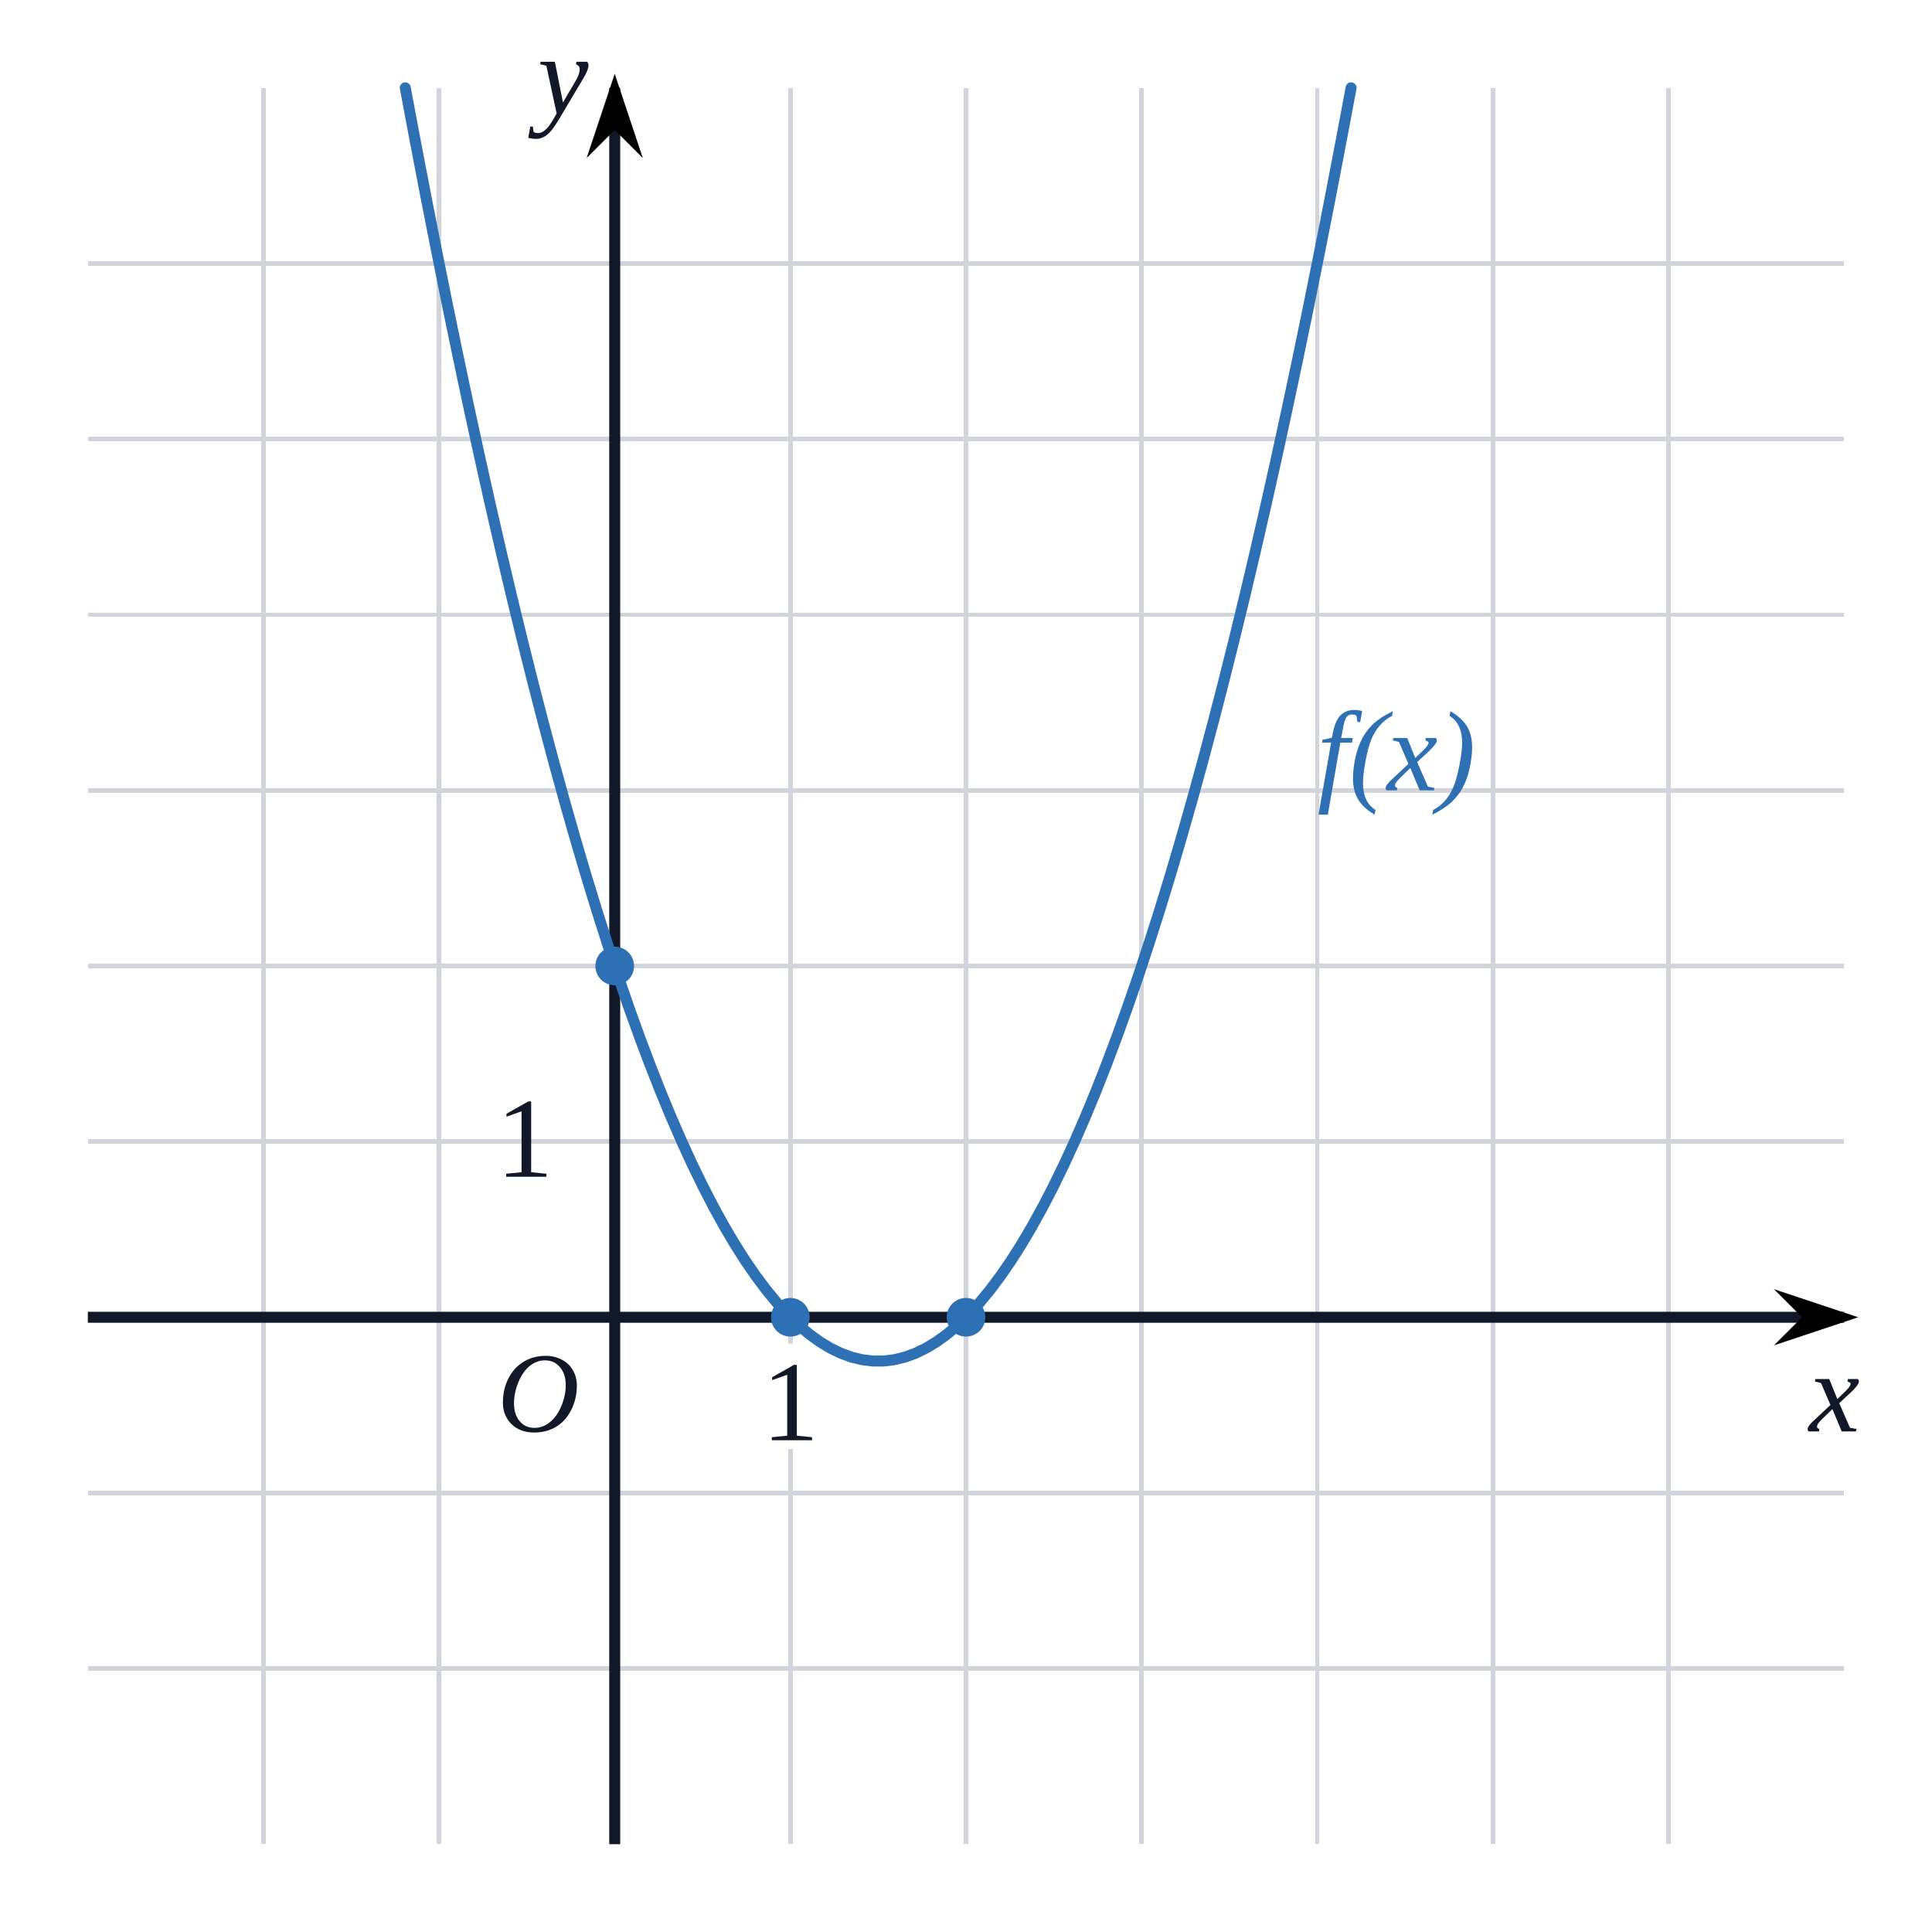
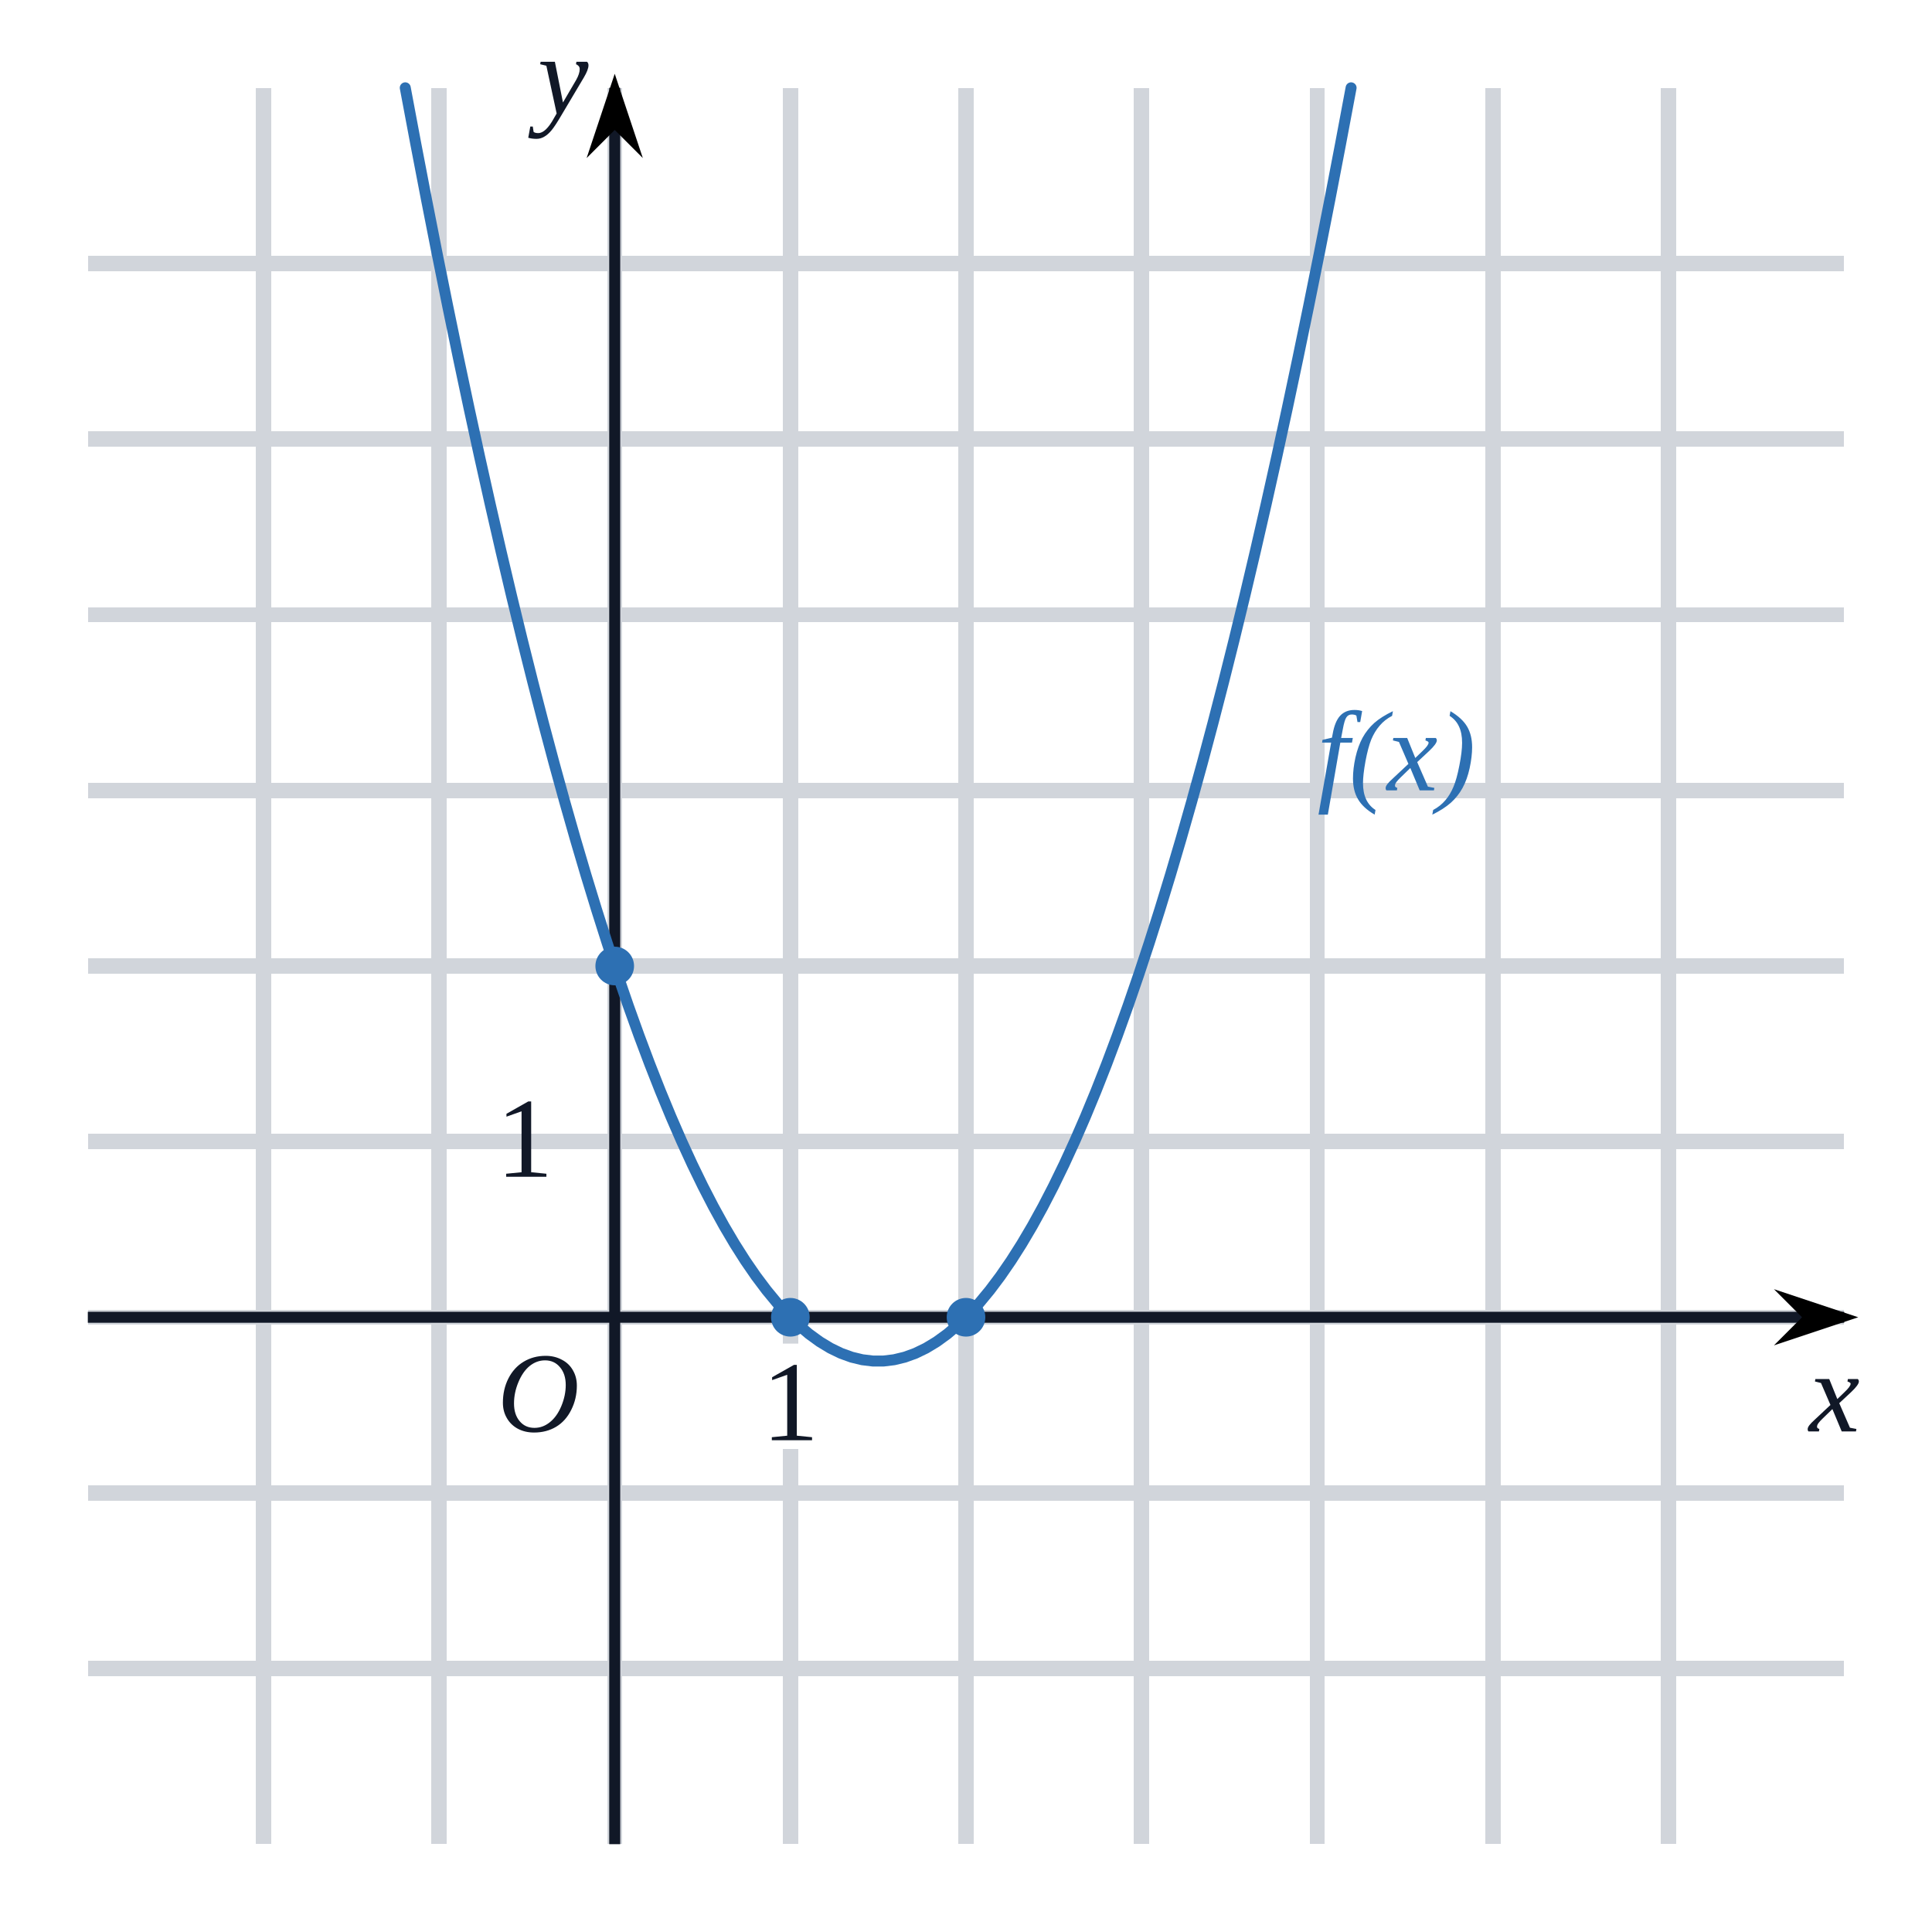
<svg xmlns="http://www.w3.org/2000/svg" width="220" height="220" viewBox="0 0 220 220">
  <rect x="0" y="0" width="220" height="220" fill="white" />
  <defs>
    <marker id="axis-arrow" viewBox="0 0 15 8" refX="13" refY="4" markerWidth="12" markerHeight="6.4" orient="auto" markerUnits="userSpaceOnUse">
      <path d="M 3 0 L 15 4 L 3 8 L 7 4 Z" fill="black" />
    </marker>
  </defs>
-   <g stroke="#d1d5db" stroke-width="0.5" shape-rendering="crispEdges">
+   <g stroke="#d1d5db" stroke-width="1.75" shape-rendering="crispEdges">
    <line x1="30" y1="10" x2="30" y2="210" />
    <line x1="50" y1="10" x2="50" y2="210" />
    <line x1="70" y1="10" x2="70" y2="210" />
    <line x1="90" y1="10" x2="90" y2="210" />
    <line x1="110" y1="10" x2="110" y2="210" />
    <line x1="130" y1="10" x2="130" y2="210" />
    <line x1="150" y1="10" x2="150" y2="210" />
    <line x1="170" y1="10" x2="170" y2="210" />
    <line x1="190" y1="10" x2="190" y2="210" />
    <line x1="10" y1="30" x2="210" y2="30" />
    <line x1="10" y1="50" x2="210" y2="50" />
    <line x1="10" y1="70" x2="210" y2="70" />
    <line x1="10" y1="90" x2="210" y2="90" />
    <line x1="10" y1="110" x2="210" y2="110" />
    <line x1="10" y1="130" x2="210" y2="130" />
    <line x1="10" y1="150" x2="210" y2="150" />
    <line x1="10" y1="170" x2="210" y2="170" />
    <line x1="10" y1="190" x2="210" y2="190" />
  </g>
  <g stroke="#111827" stroke-width="1.25">
    <line x1="10" y1="150" x2="210" y2="150" marker-end="url(#axis-arrow)" />
    <line x1="70" y1="210" x2="70" y2="10" marker-end="url(#axis-arrow)" />
  </g>
  <g font-family="sans-serif" font-size="11" fill="#111827">
    <text x="66" y="163" text-anchor="end" font-size="13" font-style="italic" font-family="Georgia, 'Times New Roman', serif">O</text>
    <rect x="87" y="153" width="7" height="12" fill="white" />
    <text x="90" y="164" text-anchor="middle" font-size="13" font-family="'Times New Roman', serif" font-weight="300">1</text>
    <text x="63" y="134" text-anchor="end" font-size="13" font-family="'Times New Roman', serif" font-weight="300">1</text>
    <text x="206" y="163" text-anchor="start" font-family="Georgia, 'Times New Roman', serif" font-style="italic" font-size="13">x</text>
    <text x="67" y="13" text-anchor="end" font-family="Georgia, 'Times New Roman', serif" font-style="italic" font-size="13">y</text>
  </g>
  <g stroke="#2d70b3" stroke-width="1.25" fill="none" stroke-linecap="round" stroke-linejoin="round">
    <path d="M 46.148 10.000 L 47.359 16.444 L 48.569 22.741 L 49.779 28.892 L 50.989 34.896 L 52.199 40.754 L 53.409 46.465 L 54.619 52.030 L 55.830 57.449 L 57.040 62.721 L 58.250 67.846 L 59.460 72.825 L 60.670 77.658 L 61.880 82.344 L 63.090 86.884 L 64.301 91.278 L 65.511 95.525 L 66.721 99.625 L 67.931 103.579 L 69.141 107.387 L 70.351 111.048 L 71.561 114.563 L 72.772 117.931 L 73.982 121.153 L 75.192 124.228 L 76.402 127.157 L 77.612 129.939 L 78.822 132.575 L 80.033 135.065 L 81.243 137.408 L 82.453 139.605 L 83.663 141.655 L 84.873 143.559 L 86.083 145.316 L 87.293 146.927 L 88.504 148.392 L 89.714 149.710 L 90.924 150.881 L 92.134 151.906 L 93.344 152.785 L 94.554 153.517 L 95.764 154.103 L 96.975 154.542 L 98.185 154.835 L 99.395 154.982 L 100.605 154.982 L 101.815 154.835 L 103.025 154.542 L 104.236 154.103 L 105.446 153.517 L 106.656 152.785 L 107.866 151.906 L 109.076 150.881 L 110.286 149.710 L 111.496 148.392 L 112.707 146.927 L 113.917 145.316 L 115.127 143.559 L 116.337 141.655 L 117.547 139.605 L 118.757 137.408 L 119.967 135.065 L 121.178 132.575 L 122.388 129.939 L 123.598 127.157 L 124.808 124.228 L 126.018 121.153 L 127.228 117.931 L 128.439 114.563 L 129.649 111.048 L 130.859 107.387 L 132.069 103.579 L 133.279 99.625 L 134.489 95.525 L 135.699 91.278 L 136.910 86.884 L 138.120 82.344 L 139.330 77.658 L 140.540 72.825 L 141.750 67.846 L 142.960 62.721 L 144.170 57.449 L 145.381 52.030 L 146.591 46.465 L 147.801 40.754 L 149.011 34.896 L 150.221 28.892 L 151.431 22.741 L 152.641 16.444 L 153.852 10.000" />
  </g>
  <circle cx="70.000" cy="110.000" r="2.2" fill="#2d70b3" />
  <circle cx="90.000" cy="150.000" r="2.2" fill="#2d70b3" />
  <circle cx="110.000" cy="150.000" r="2.2" fill="#2d70b3" />
  <text x="150" y="90" font-family="Georgia, 'Times New Roman', serif" font-style="italic" font-size="13" fill="#2d70b3">
    f(x)
  </text>
</svg>
